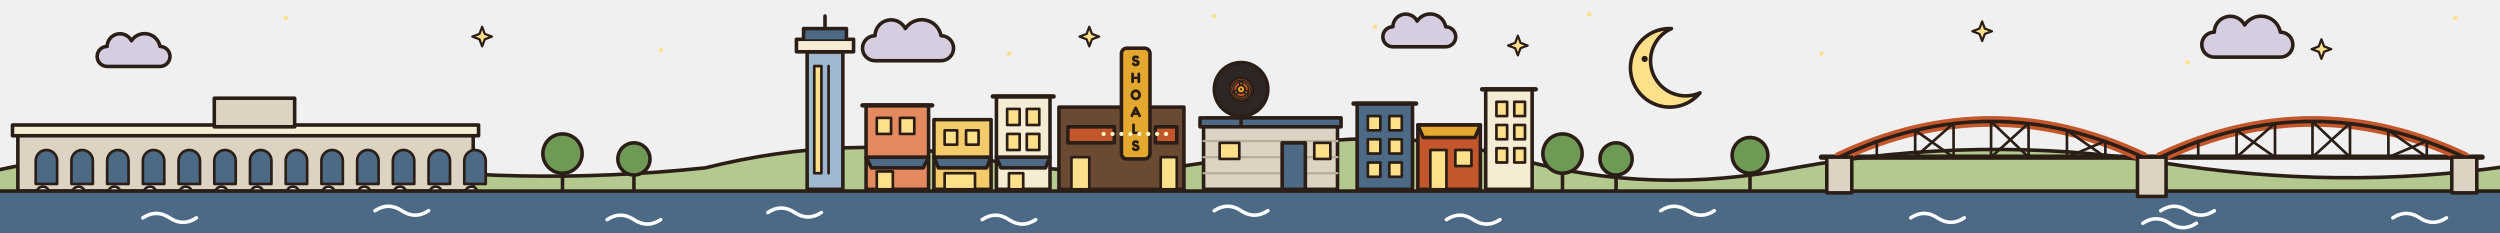
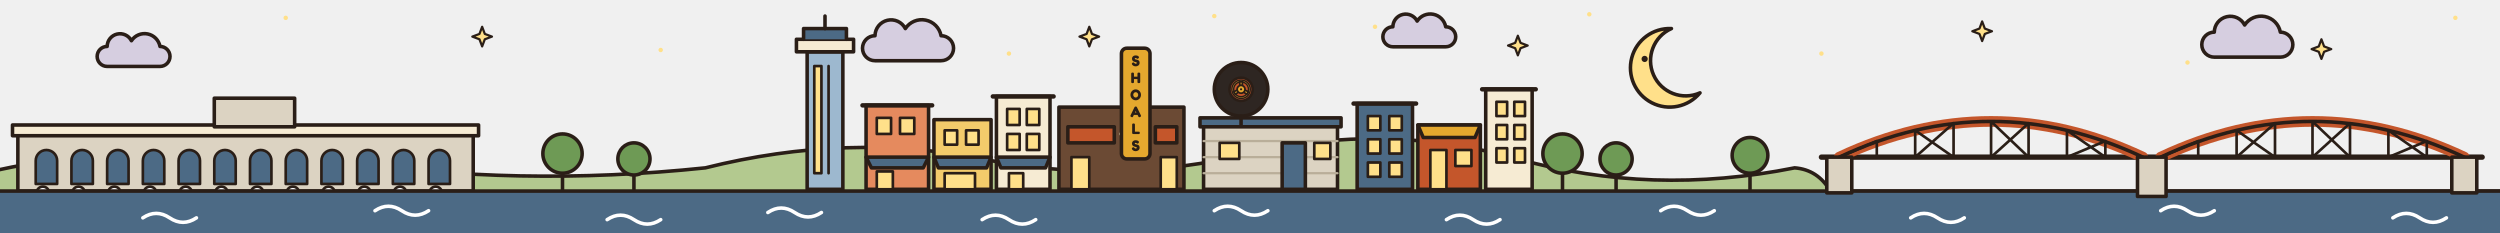
<svg xmlns="http://www.w3.org/2000/svg" viewBox="-800 0 2800 260" role="img" aria-label="Cartoon Florence and Muscle Shoals, Alabama skyline: the riverfront tower, Court Street storefronts, the Shoals theater sign, a cinder-block recording studio, Wilson Dam, the O’Neal Bridge and the Tennessee River at night">
  <g stroke="#2A1E17" stroke-width="4" stroke-linejoin="round" stroke-linecap="round">
    <path d="M1072 32A44 44 0 1 0 1104 104A36 36 0 0 1 1072 32Z" fill="#FFE08A" />
    <circle cx="1042" cy="66" r="3.5" fill="#2A1E17" stroke="none" />
    <g fill="#FFE08A" stroke-width="2.5">
      <path d="M900 40l3 8 8 3-8 3-3 8-3-8-8-3 8-3z" />
      <path d="M420 30l3 8 8 3-8 3-3 8-3-8-8-3 8-3z" />
      <path d="M-260 30l3 8 8 3-8 3-3 8-3-8-8-3 8-3z" />
      <path d="M1420 24l3 8 8 3-8 3-3 8-3-8-8-3 8-3z" />
      <path d="M200 26l3 8 8 3-8 3-3 8-3-8-8-3 8-3z" />
      <path d="M1800 44l3 8 8 3-8 3-3 8-3-8-8-3 8-3z" />
    </g>
    <g fill="#FFE08A" stroke="none">
      <circle cx="560" cy="18" r="2.5" />
      <circle cx="740" cy="30" r="2.5" />
      <circle cx="330" cy="60" r="2.5" />
      <circle cx="980" cy="16" r="2.5" />
      <circle cx="1240" cy="60" r="2.5" />
      <circle cx="-480" cy="20" r="2.5" />
      <circle cx="-60" cy="56" r="2.5" />
      <circle cx="1650" cy="70" r="2.5" />
      <circle cx="1950" cy="20" r="2.5" />
    </g>
    <path transform="translate(180 40) scale(1)" d="M0 0a18 18 0 0 1 34-8a22 22 0 0 1 40 8a14 14 0 0 1 0 28h-74a14 14 0 0 1 0-28z" fill="#D6CEE0" vector-effect="non-scaling-stroke" />
    <path transform="translate(1680 36) scale(1)" d="M0 0a18 18 0 0 1 34-8a22 22 0 0 1 40 8a14 14 0 0 1 0 28h-74a14 14 0 0 1 0-28z" fill="#D6CEE0" vector-effect="non-scaling-stroke" />
    <path transform="translate(-680 52) scale(0.8)" d="M0 0a18 18 0 0 1 34-8a22 22 0 0 1 40 8a14 14 0 0 1 0 28h-74a14 14 0 0 1 0-28z" fill="#D6CEE0" vector-effect="non-scaling-stroke" />
    <path transform="translate(760 30) scale(0.8)" d="M0 0a18 18 0 0 1 34-8a22 22 0 0 1 40 8a14 14 0 0 1 0 28h-74a14 14 0 0 1 0-28z" fill="#D6CEE0" vector-effect="non-scaling-stroke" />
-     <path d="M-810 192Q-620 150 -420 180T-10 188Q150 148 300 178T600 172T900 178T1210 188Q1420 150 1620 182T2010 186V216H-810Z" fill="#B3C98F" />
+     <path d="M-810 192Q-620 150 -420 180T-10 188Q150 148 300 178T600 172T900 178T1210 188Q1236 190 1250 214H2010V216H-810Z" fill="#B3C98F" />
    <rect x="-780" y="150" width="510" height="64" fill="#DCD3C2" />
    <rect x="-786" y="140" width="522" height="12" fill="#F6EBD3" />
    <rect x="-560" y="110" width="90" height="32" fill="#DCD3C2" />
    <path d="M-760 206v-26a12 12 0 0 1 24 0v26z" fill="#4C6A85" stroke-width="3" />
    <path d="M-720 206v-26a12 12 0 0 1 24 0v26z" fill="#4C6A85" stroke-width="3" />
    <path d="M-680 206v-26a12 12 0 0 1 24 0v26z" fill="#4C6A85" stroke-width="3" />
    <path d="M-640 206v-26a12 12 0 0 1 24 0v26z" fill="#4C6A85" stroke-width="3" />
    <path d="M-600 206v-26a12 12 0 0 1 24 0v26z" fill="#4C6A85" stroke-width="3" />
    <path d="M-560 206v-26a12 12 0 0 1 24 0v26z" fill="#4C6A85" stroke-width="3" />
    <path d="M-520 206v-26a12 12 0 0 1 24 0v26z" fill="#4C6A85" stroke-width="3" />
    <path d="M-480 206v-26a12 12 0 0 1 24 0v26z" fill="#4C6A85" stroke-width="3" />
    <path d="M-440 206v-26a12 12 0 0 1 24 0v26z" fill="#4C6A85" stroke-width="3" />
    <path d="M-400 206v-26a12 12 0 0 1 24 0v26z" fill="#4C6A85" stroke-width="3" />
    <path d="M-360 206v-26a12 12 0 0 1 24 0v26z" fill="#4C6A85" stroke-width="3" />
    <path d="M-320 206v-26a12 12 0 0 1 24 0v26z" fill="#4C6A85" stroke-width="3" />
-     <path d="M-280 206v-26a12 12 0 0 1 24 0v26z" fill="#4C6A85" stroke-width="3" />
    <circle cx="-752" cy="216" r="7" fill="#FFFFFF" stroke-width="3" />
    <circle cx="-712" cy="216" r="7" fill="#FFFFFF" stroke-width="3" />
    <circle cx="-672" cy="216" r="7" fill="#FFFFFF" stroke-width="3" />
    <circle cx="-632" cy="216" r="7" fill="#FFFFFF" stroke-width="3" />
    <circle cx="-592" cy="216" r="7" fill="#FFFFFF" stroke-width="3" />
    <circle cx="-552" cy="216" r="7" fill="#FFFFFF" stroke-width="3" />
    <circle cx="-512" cy="216" r="7" fill="#FFFFFF" stroke-width="3" />
    <circle cx="-472" cy="216" r="7" fill="#FFFFFF" stroke-width="3" />
    <circle cx="-432" cy="216" r="7" fill="#FFFFFF" stroke-width="3" />
    <circle cx="-392" cy="216" r="7" fill="#FFFFFF" stroke-width="3" />
    <circle cx="-352" cy="216" r="7" fill="#FFFFFF" stroke-width="3" />
    <circle cx="-312" cy="216" r="7" fill="#FFFFFF" stroke-width="3" />
-     <circle cx="-272" cy="216" r="7" fill="#FFFFFF" stroke-width="3" />
    <path d="M-170 212v-18" fill="none" />
    <circle cx="-170" cy="172" r="22" fill="#6E9A55" />
    <path d="M-90 212v-16" fill="none" />
    <circle cx="-90" cy="178" r="18" fill="#6E9A55" />
    <rect x="104" y="58" width="40" height="154" fill="#9DB8CF" />
    <path d="M92 58h64v-14h-64z" fill="#F6EBD3" />
    <path d="M100 44v-12h48v12" fill="#4C6A85" />
    <path d="M124 32v-14" fill="none" />
    <g fill="#FFE08A" stroke-width="3">
      <rect x="112" y="74" width="8" height="120" />
    </g>
    <path d="M128 74v120" fill="none" stroke-width="3" />
    <rect x="170" y="118" width="70" height="94" fill="#E58A5E" />
    <rect x="246" y="134" width="64" height="78" fill="#F3CB6B" />
    <rect x="316" y="108" width="60" height="104" fill="#F6EBD3" />
    <path d="M166 118h78M312 108h68" fill="none" stroke-width="5" />
    <g fill="#FFE08A" stroke-width="3">
      <rect x="182" y="132" width="16" height="18" />
      <rect x="208" y="132" width="16" height="18" />
      <rect x="258" y="146" width="14" height="16" />
      <rect x="282" y="146" width="14" height="16" />
      <rect x="328" y="122" width="14" height="18" />
      <rect x="350" y="122" width="14" height="18" />
      <rect x="328" y="150" width="14" height="18" />
      <rect x="350" y="150" width="14" height="18" />
    </g>
    <path d="M170 176h70l-6 12h-58zM246 176h64l-5 12h-54zM316 176h60l-5 12h-50z" fill="#4C6A85" />
    <g fill="#FFE08A" stroke-width="3">
      <rect x="182" y="192" width="18" height="20" />
      <rect x="258" y="194" width="34" height="18" />
      <rect x="330" y="194" width="16" height="18" />
    </g>
    <rect x="386" y="120" width="140" height="92" fill="#6B4A34" />
-     <rect x="456" y="54" width="32" height="124" rx="6" fill="#E5A82E" />
-     <path d="M472 74.32Q470.96 74.32 470.24 74.07Q469.52 73.81 469.06 73.46Q468.6 73.12 468.36 72.83Q468.12 72.54 468.07 72.47Q467.73 72.05 467.66 71.7Q467.58 71.36 467.76 71.03Q467.94 70.69 468.36 70.28Q468.75 69.9 469.13 69.86Q469.5 69.82 469.87 70.02Q470.23 70.23 470.57 70.62Q470.98 71.08 471.27 71.24Q471.56 71.4 471.93 71.4Q472.39 71.4 472.68 71.29Q472.97 71.18 473.11 70.95Q473.24 70.72 473.24 70.36Q473.24 70.07 472.95 69.91Q472.66 69.75 472.2 69.63Q471.73 69.51 471.15 69.37Q470.57 69.22 470.01 68.98Q469.67 68.85 469.35 68.65Q469.02 68.44 468.74 68.18Q468.46 67.91 468.26 67.55Q468.06 67.18 467.95 66.72Q467.83 66.27 467.83 65.69Q467.83 64.65 468.35 63.83Q468.87 63.02 469.78 62.54Q470.69 62.07 471.85 62.07Q472.68 62.07 473.27 62.2Q473.87 62.34 474.25 62.53Q474.63 62.71 474.84 62.87Q475.04 63.03 475.09 63.09Q475.65 63.6 475.71 63.96Q475.76 64.33 475.3 65.01Q474.79 65.74 474.29 65.83Q473.8 65.92 473.16 65.52Q473.02 65.41 472.88 65.29Q472.75 65.16 472.52 65.07Q472.29 64.97 471.83 64.97Q471.66 64.97 471.49 65.03Q471.32 65.09 471.2 65.19Q471.08 65.28 471.01 65.41Q470.93 65.55 470.93 65.7Q470.93 66.06 471.2 66.26Q471.47 66.45 471.92 66.55Q472.37 66.66 472.92 66.76Q473.46 66.86 474.02 67.03Q474.48 67.18 474.91 67.42Q475.33 67.66 475.65 68.03Q475.98 68.41 476.17 68.96Q476.37 69.51 476.37 70.31Q476.37 71.42 475.94 72.19Q475.52 72.96 474.85 73.43Q474.18 73.9 473.42 74.11Q472.66 74.32 472 74.32Z" fill="#2A1E17" stroke="none" />
-     <path d="M475.49 93.14Q474.72 93.14 474.4 92.91Q474.07 92.68 474.01 92.31Q473.94 91.95 473.94 91.57V82.8Q473.94 82.43 474.01 82.07Q474.07 81.71 474.4 81.48Q474.72 81.25 475.5 81.25Q476.28 81.25 476.6 81.48Q476.91 81.71 476.98 82.07Q477.05 82.43 477.05 82.82V91.59Q477.05 91.96 476.98 92.32Q476.91 92.68 476.59 92.91Q476.27 93.14 475.49 93.14ZM468.5 93.14Q467.73 93.14 467.41 92.91Q467.09 92.68 467.02 92.31Q466.95 91.95 466.95 91.57V82.8Q466.95 82.43 467.02 82.07Q467.09 81.71 467.41 81.48Q467.73 81.25 468.52 81.25Q469.3 81.25 469.61 81.48Q469.93 81.71 469.99 82.07Q470.06 82.43 470.06 82.82V91.59Q470.06 91.96 469.99 92.32Q469.93 92.68 469.6 92.91Q469.28 93.14 468.5 93.14ZM469.79 88.53V85.88H474.21V88.53Z" fill="#2A1E17" stroke="none" />
-     <path d="M472.08 112.34Q470.84 112.34 469.76 111.87Q468.68 111.41 467.86 110.57Q467.04 109.74 466.58 108.64Q466.11 107.55 466.11 106.31Q466.11 105.01 466.56 103.89Q467.01 102.77 467.81 101.92Q468.61 101.07 469.67 100.59Q470.73 100.12 471.94 100.12Q473.18 100.12 474.26 100.58Q475.34 101.05 476.16 101.88Q476.97 102.72 477.43 103.83Q477.89 104.94 477.89 106.24Q477.89 107.5 477.44 108.6Q476.99 109.7 476.18 110.55Q475.37 111.39 474.33 111.86Q473.28 112.34 472.08 112.34ZM471.99 109.23Q472.57 109.23 473.08 109Q473.59 108.77 473.97 108.37Q474.35 107.97 474.57 107.42Q474.78 106.87 474.78 106.24Q474.78 105.61 474.56 105.06Q474.34 104.52 473.96 104.1Q473.57 103.69 473.07 103.46Q472.57 103.23 472.01 103.23Q471.43 103.23 470.93 103.46Q470.43 103.69 470.05 104.1Q469.66 104.52 469.44 105.06Q469.22 105.61 469.22 106.24Q469.22 106.85 469.44 107.39Q469.66 107.94 470.05 108.35Q470.43 108.77 470.93 109Q471.43 109.23 471.99 109.23Z" fill="#2A1E17" stroke="none" />
-     <path d="M477.69 128.99Q477.94 129.5 477.96 129.86Q477.98 130.22 477.74 130.49Q477.5 130.76 476.97 131.03Q476.16 131.43 475.71 131.28Q475.27 131.14 474.88 130.3L471.99 124.39L469.14 130.32Q468.73 131.12 468.29 131.26Q467.84 131.41 467.04 131.02Q466.52 130.76 466.27 130.49Q466.02 130.22 466.04 129.86Q466.06 129.5 466.31 128.99L470.58 120.15Q470.78 119.75 471.18 119.5Q471.58 119.25 472.01 119.25Q472.31 119.25 472.58 119.36Q472.84 119.47 473.06 119.68Q473.28 119.88 473.42 120.17ZM469.31 128.69 470.6 126.04H473.4L474.69 128.69Z" fill="#2A1E17" stroke="none" />
-     <path d="M469.56 150.15Q468.8 150.15 468.47 149.92Q468.15 149.69 468.08 149.33Q468.01 148.96 468.01 148.59V139.8Q468.01 139.43 468.08 139.07Q468.15 138.71 468.47 138.48Q468.8 138.25 469.58 138.25Q470.36 138.25 470.67 138.48Q470.99 138.71 471.06 139.07Q471.12 139.43 471.12 139.82V147.5H475.27Q475.6 147.5 475.89 147.55Q476.19 147.6 476.39 147.88Q476.58 148.16 476.58 148.83Q476.58 149.47 476.38 149.75Q476.17 150.03 475.88 150.09Q475.58 150.15 475.26 150.15Z" fill="#2A1E17" stroke="none" />
-     <path d="M472 169.32Q470.96 169.32 470.24 169.07Q469.52 168.81 469.06 168.46Q468.6 168.12 468.36 167.83Q468.12 167.54 468.07 167.47Q467.73 167.04 467.66 166.7Q467.58 166.37 467.76 166.03Q467.94 165.69 468.36 165.28Q468.75 164.9 469.13 164.86Q469.5 164.82 469.87 165.02Q470.23 165.23 470.57 165.62Q470.98 166.08 471.27 166.24Q471.56 166.4 471.93 166.4Q472.39 166.4 472.68 166.29Q472.97 166.18 473.11 165.95Q473.24 165.72 473.24 165.36Q473.24 165.07 472.95 164.91Q472.66 164.75 472.2 164.63Q471.73 164.51 471.15 164.37Q470.57 164.22 470.01 163.99Q469.67 163.85 469.35 163.64Q469.02 163.44 468.74 163.18Q468.46 162.91 468.26 162.55Q468.06 162.18 467.95 161.72Q467.83 161.26 467.83 160.69Q467.83 159.65 468.35 158.83Q468.87 158.02 469.78 157.54Q470.69 157.07 471.85 157.07Q472.68 157.07 473.27 157.2Q473.87 157.34 474.25 157.52Q474.63 157.71 474.84 157.87Q475.04 158.03 475.09 158.09Q475.65 158.6 475.71 158.96Q475.76 159.33 475.3 160.01Q474.79 160.74 474.29 160.83Q473.8 160.93 473.16 160.52Q473.02 160.41 472.88 160.29Q472.75 160.16 472.52 160.07Q472.29 159.97 471.83 159.97Q471.66 159.97 471.49 160.03Q471.32 160.09 471.2 160.19Q471.08 160.28 471.01 160.41Q470.93 160.55 470.93 160.7Q470.93 161.06 471.2 161.26Q471.47 161.45 471.92 161.55Q472.37 161.66 472.92 161.76Q473.46 161.86 474.02 162.03Q474.48 162.18 474.91 162.42Q475.33 162.66 475.65 163.03Q475.98 163.41 476.17 163.96Q476.37 164.51 476.37 165.31Q476.37 166.42 475.94 167.19Q475.52 167.96 474.85 168.43Q474.18 168.9 473.42 169.11Q472.66 169.32 472 169.32Z" fill="#2A1E17" stroke="none" />
-     <path d="M396 142h52v18h-52zM494 142h24v18h-24z" fill="#C4562B" />
    <g fill="#FFF6C8" stroke="none">
      <circle cx="436" cy="150" r="2.4" />
      <circle cx="446" cy="150" r="2.4" />
      <circle cx="456" cy="150" r="2.4" />
      <circle cx="466" cy="150" r="2.4" />
      <circle cx="476" cy="150" r="2.4" />
      <circle cx="486" cy="150" r="2.4" />
      <circle cx="496" cy="150" r="2.4" />
      <circle cx="506" cy="150" r="2.4" />
    </g>
+     <rect x="456" y="54" width="32" height="124" rx="6" fill="#E5A82E" />
+     <path d="M472 74.32Q470.96 74.32 470.24 74.07Q469.52 73.81 469.06 73.46Q468.6 73.12 468.36 72.83Q468.12 72.54 468.07 72.47Q467.73 72.05 467.66 71.7Q467.58 71.36 467.76 71.03Q467.94 70.69 468.36 70.28Q468.75 69.9 469.13 69.86Q469.5 69.82 469.87 70.02Q470.23 70.23 470.57 70.62Q470.98 71.08 471.27 71.24Q471.56 71.4 471.93 71.4Q472.39 71.4 472.68 71.29Q472.97 71.18 473.11 70.95Q473.24 70.72 473.24 70.36Q473.24 70.07 472.95 69.91Q472.66 69.75 472.2 69.63Q471.73 69.51 471.15 69.37Q470.57 69.22 470.01 68.98Q469.67 68.85 469.35 68.65Q469.02 68.44 468.74 68.18Q468.46 67.91 468.26 67.55Q468.06 67.18 467.95 66.72Q467.83 66.27 467.83 65.69Q467.83 64.65 468.35 63.83Q468.87 63.02 469.78 62.54Q470.69 62.07 471.85 62.07Q472.68 62.07 473.27 62.2Q473.87 62.34 474.25 62.53Q474.63 62.71 474.84 62.87Q475.04 63.03 475.09 63.09Q475.65 63.6 475.71 63.96Q475.76 64.33 475.3 65.01Q474.79 65.74 474.29 65.83Q473.8 65.92 473.16 65.52Q473.02 65.41 472.88 65.29Q472.75 65.16 472.52 65.07Q472.29 64.97 471.83 64.97Q471.66 64.97 471.49 65.03Q471.32 65.09 471.2 65.19Q471.08 65.28 471.01 65.41Q470.93 65.55 470.93 65.7Q470.93 66.06 471.2 66.26Q471.47 66.45 471.92 66.55Q472.37 66.66 472.92 66.76Q473.46 66.86 474.02 67.03Q474.48 67.18 474.91 67.42Q475.33 67.66 475.65 68.03Q475.98 68.41 476.17 68.96Q476.37 69.51 476.37 70.31Q476.37 71.42 475.94 72.19Q475.52 72.96 474.85 73.43Q474.18 73.9 473.42 74.11Q472.66 74.32 472 74.32Z" fill="#2A1E17" stroke="none" />
+     <path d="M475.49 93.14Q474.72 93.14 474.4 92.91Q474.07 92.68 474.01 92.31Q473.94 91.95 473.94 91.57V82.8Q473.94 82.43 474.01 82.07Q474.07 81.71 474.4 81.48Q474.72 81.25 475.5 81.25Q476.28 81.25 476.6 81.48Q476.91 81.71 476.98 82.07Q477.05 82.43 477.05 82.82V91.59Q477.05 91.96 476.98 92.32Q476.91 92.68 476.59 92.91Q476.27 93.14 475.49 93.14ZM468.5 93.14Q467.73 93.14 467.41 92.91Q467.09 92.68 467.02 92.31Q466.95 91.95 466.95 91.57V82.8Q466.95 82.43 467.02 82.07Q467.09 81.71 467.41 81.48Q467.73 81.25 468.52 81.25Q469.3 81.25 469.61 81.48Q469.93 81.71 469.99 82.07Q470.06 82.43 470.06 82.82V91.59Q470.06 91.96 469.99 92.32Q469.93 92.68 469.6 92.91Q469.28 93.14 468.5 93.14ZM469.79 88.53V85.88H474.21V88.53Z" fill="#2A1E17" stroke="none" />
+     <path d="M472.08 112.34Q470.84 112.34 469.76 111.87Q468.68 111.41 467.86 110.57Q467.04 109.74 466.58 108.64Q466.11 107.55 466.11 106.31Q466.11 105.01 466.56 103.89Q467.01 102.77 467.81 101.92Q468.61 101.07 469.67 100.59Q470.73 100.12 471.94 100.12Q473.18 100.12 474.26 100.58Q475.34 101.05 476.16 101.88Q476.97 102.72 477.43 103.83Q477.89 104.94 477.89 106.24Q477.89 107.5 477.44 108.6Q476.99 109.7 476.18 110.55Q475.37 111.39 474.33 111.86Q473.28 112.34 472.08 112.34ZM471.99 109.23Q472.57 109.23 473.08 109Q473.59 108.77 473.97 108.37Q474.35 107.97 474.57 107.42Q474.78 106.87 474.78 106.24Q474.78 105.61 474.56 105.06Q474.34 104.52 473.96 104.1Q473.57 103.69 473.07 103.46Q472.57 103.23 472.01 103.23Q471.43 103.23 470.93 103.46Q470.43 103.69 470.05 104.1Q469.66 104.52 469.44 105.06Q469.22 105.61 469.22 106.24Q469.22 106.85 469.44 107.39Q469.66 107.94 470.05 108.35Q470.43 108.77 470.93 109Q471.43 109.23 471.99 109.23Z" fill="#2A1E17" stroke="none" />
+     <path d="M477.69 128.99Q477.94 129.5 477.96 129.86Q477.98 130.22 477.74 130.49Q477.5 130.76 476.97 131.03Q476.16 131.43 475.71 131.28Q475.27 131.14 474.88 130.3L471.99 124.39L469.14 130.32Q468.73 131.12 468.29 131.26Q467.84 131.41 467.04 131.02Q466.52 130.76 466.27 130.49Q466.02 130.22 466.04 129.86Q466.06 129.5 466.31 128.99L470.58 120.15Q470.78 119.75 471.18 119.5Q471.58 119.25 472.01 119.25Q472.31 119.25 472.58 119.36Q472.84 119.47 473.06 119.68Q473.28 119.88 473.42 120.17ZM469.31 128.69 470.6 126.04H473.4L474.69 128.69Z" fill="#2A1E17" stroke="none" />
+     <path d="M469.56 150.15Q468.8 150.15 468.47 149.92Q468.15 149.69 468.08 149.33Q468.01 148.96 468.01 148.59V139.8Q468.01 139.43 468.08 139.07Q468.15 138.71 468.47 138.48Q468.8 138.25 469.58 138.25Q470.36 138.25 470.67 138.48Q470.99 138.71 471.06 139.07Q471.12 139.43 471.12 139.82V147.5H475.27Q475.6 147.5 475.89 147.55Q476.19 147.6 476.39 147.88Q476.58 148.16 476.58 148.83Q476.58 149.47 476.38 149.75Q476.17 150.03 475.88 150.09Q475.58 150.15 475.26 150.15Z" fill="#2A1E17" stroke="none" />
+     <path d="M472 169.32Q470.96 169.32 470.24 169.07Q469.52 168.81 469.06 168.46Q468.6 168.12 468.36 167.83Q468.12 167.54 468.07 167.47Q467.73 167.04 467.66 166.7Q467.58 166.37 467.76 166.03Q467.94 165.69 468.36 165.28Q468.75 164.9 469.13 164.86Q469.5 164.82 469.87 165.02Q470.23 165.23 470.57 165.62Q470.98 166.08 471.27 166.24Q471.56 166.4 471.93 166.4Q472.39 166.4 472.68 166.29Q472.97 166.18 473.11 165.95Q473.24 165.72 473.24 165.36Q473.24 165.07 472.95 164.91Q472.66 164.75 472.2 164.63Q471.73 164.51 471.15 164.37Q470.57 164.22 470.01 163.99Q469.67 163.85 469.35 163.64Q469.02 163.44 468.74 163.18Q468.46 162.91 468.26 162.55Q468.06 162.18 467.95 161.72Q467.83 161.26 467.83 160.69Q467.83 159.65 468.35 158.83Q468.87 158.02 469.78 157.54Q470.69 157.07 471.85 157.07Q472.68 157.07 473.27 157.2Q473.87 157.34 474.25 157.52Q474.63 157.71 474.84 157.87Q475.04 158.03 475.09 158.09Q475.65 158.6 475.71 158.96Q475.76 159.33 475.3 160.01Q474.79 160.74 474.29 160.83Q473.8 160.93 473.16 160.52Q473.02 160.41 472.88 160.29Q472.75 160.16 472.52 160.07Q472.29 159.97 471.83 159.97Q471.66 159.97 471.49 160.03Q471.32 160.09 471.2 160.19Q471.08 160.28 471.01 160.41Q470.93 160.55 470.93 160.7Q470.93 161.06 471.2 161.26Q471.47 161.45 471.92 161.55Q472.37 161.66 472.92 161.76Q473.46 161.86 474.02 162.03Q474.48 162.18 474.91 162.42Q475.33 162.66 475.65 163.03Q475.98 163.41 476.17 163.96Q476.37 164.51 476.37 165.31Q476.37 166.42 475.94 167.19Q475.52 167.96 474.85 168.43Q474.18 168.9 473.42 169.11Q472.66 169.32 472 169.32Z" fill="#2A1E17" stroke="none" />
+     <path d="M396 142h52v18h-52zM494 142h24v18h-24z" fill="#C4562B" />
    <g fill="#FFE08A" stroke-width="3">
      <rect x="400" y="176" width="20" height="36" />
      <rect x="500" y="176" width="18" height="36" />
    </g>
    <rect x="548" y="140" width="150" height="72" fill="#DCD3C2" />
    <path d="M548 158H698M548 176H698M548 194H698" fill="none" stroke="#B9AE99" stroke-width="2.5" />
    <rect x="544" y="132" width="158" height="10" fill="#4C6A85" />
    <circle cx="590" cy="100" r="30" fill="#2E2622" />
    <circle cx="590" cy="100" r="13" fill="#C4562B" stroke-width="3" />
    <circle cx="590" cy="100" r="9.3" fill="none" stroke-width="3.6" />
    <circle cx="590" cy="100" r="9.3" fill="none" stroke="#E5A82E" stroke-width="0.4" />
    <path d="M588.7 96.0L588.3 91.6L591.7 91.6L591.3 96.0ZM594.1 100.8L598.2 102.7L596.4 105.7L592.8 103.1ZM587.2 103.1L583.6 105.7L581.8 102.7L585.9 100.8Z" fill="#E5A82E" stroke-width="2" />
    <circle cx="590" cy="100" r="4.4" fill="#E5A82E" stroke-width="2" />
    <circle cx="590" cy="100" r="1.2" fill="#2A1E17" stroke="none" />
    <path d="M590 130v10" fill="none" />
    <rect x="636" y="160" width="26" height="52" fill="#4C6A85" />
    <g fill="#FFE08A" stroke-width="3">
      <rect x="566" y="160" width="22" height="18" />
      <rect x="672" y="160" width="18" height="18" />
    </g>
    <rect x="720" y="116" width="62" height="96" fill="#4C6A85" />
    <rect x="788" y="140" width="70" height="72" fill="#C4562B" />
    <rect x="864" y="100" width="52" height="112" fill="#F6EBD3" />
    <path d="M716 116h70M860 100h60" fill="none" stroke-width="5" />
    <path d="M788 140h70l-6 14h-58z" fill="#E5A82E" />
    <g fill="#FFE08A" stroke-width="3">
      <rect x="732" y="130" width="14" height="16" />
      <rect x="756" y="130" width="14" height="16" />
      <rect x="732" y="156" width="14" height="16" />
      <rect x="756" y="156" width="14" height="16" />
      <rect x="732" y="182" width="14" height="16" />
      <rect x="756" y="182" width="14" height="16" />
      <rect x="802" y="168" width="18" height="44" />
      <rect x="830" y="168" width="18" height="18" />
      <rect x="876" y="114" width="12" height="16" />
      <rect x="896" y="114" width="12" height="16" />
      <rect x="876" y="140" width="12" height="16" />
      <rect x="896" y="140" width="12" height="16" />
      <rect x="876" y="166" width="12" height="16" />
      <rect x="896" y="166" width="12" height="16" />
    </g>
    <path d="M950 212v-18" fill="none" />
    <circle cx="950" cy="172" r="22" fill="#6E9A55" />
    <path d="M1010 212v-16" fill="none" />
    <circle cx="1010" cy="178" r="18" fill="#6E9A55" />
    <path d="M1160 212v-18" fill="none" />
    <circle cx="1160" cy="174" r="20" fill="#6E9A55" />
    <path d="M-810 214H2010V264H-810Z" fill="#4C6A85" />
-     <path d="M60 238q15-10 30 0t30 0M300 246q15-10 30 0t30 0M560 236q15-10 30 0t30 0M820 246q15-10 30 0t30 0M1060 236q15-10 30 0t30 0M-640 244q15-10 30 0t30 0M-380 236q15-10 30 0t30 0M1340 244q15-10 30 0t30 0M1620 236q15-10 30 0t30 0M1880 244q15-10 30 0t30 0M-120 246q15-10 30 0t30 0M1600 250q15-10 30 0t30 0" fill="none" stroke="#fff" stroke-width="4" />
+     <path d="M60 238q15-10 30 0t30 0M300 246q15-10 30 0t30 0M560 236q15-10 30 0t30 0M820 246q15-10 30 0t30 0M1060 236q15-10 30 0t30 0M-640 244q15-10 30 0t30 0M-380 236q15-10 30 0t30 0M1340 244q15-10 30 0t30 0M1620 236q15-10 30 0t30 0M1880 244q15-10 30 0t30 0M-120 246q15-10 30 0t30 0" fill="none" stroke="#fff" stroke-width="4" />
    <path d="M1240 176H1980" fill="none" stroke-width="6" />
    <path d="M1260 176Q1430.0 96 1600 176" fill="none" stroke="#C4562B" stroke-width="12" />
    <path d="M1260 176Q1430.0 96 1600 176" fill="none" stroke-width="4" />
    <path d="M1302 176V158M1260 176L1302 158M1345 176V146M1345 146L1388 176M1388 176V138M1345 176L1388 138M1430 176V136M1430 136L1472 176M1472 176V138M1430 176L1472 138M1515 176V146M1515 146L1558 176M1558 176V158M1515 176L1558 158" fill="none" stroke-width="3" />
    <path d="M1620 176Q1790.0 96 1960 176" fill="none" stroke="#C4562B" stroke-width="12" />
    <path d="M1620 176Q1790.0 96 1960 176" fill="none" stroke-width="4" />
    <path d="M1662 176V158M1620 176L1662 158M1705 176V146M1705 146L1748 176M1748 176V138M1705 176L1748 138M1790 176V136M1790 136L1832 176M1832 176V138M1790 176L1832 138M1875 176V146M1875 146L1918 176M1918 176V158M1875 176L1918 158" fill="none" stroke-width="3" />
    <rect x="1594" y="176" width="32" height="44" fill="#DCD3C2" />
    <rect x="1246" y="176" width="28" height="40" fill="#DCD3C2" />
    <rect x="1946" y="176" width="28" height="40" fill="#DCD3C2" />
  </g>
</svg>
